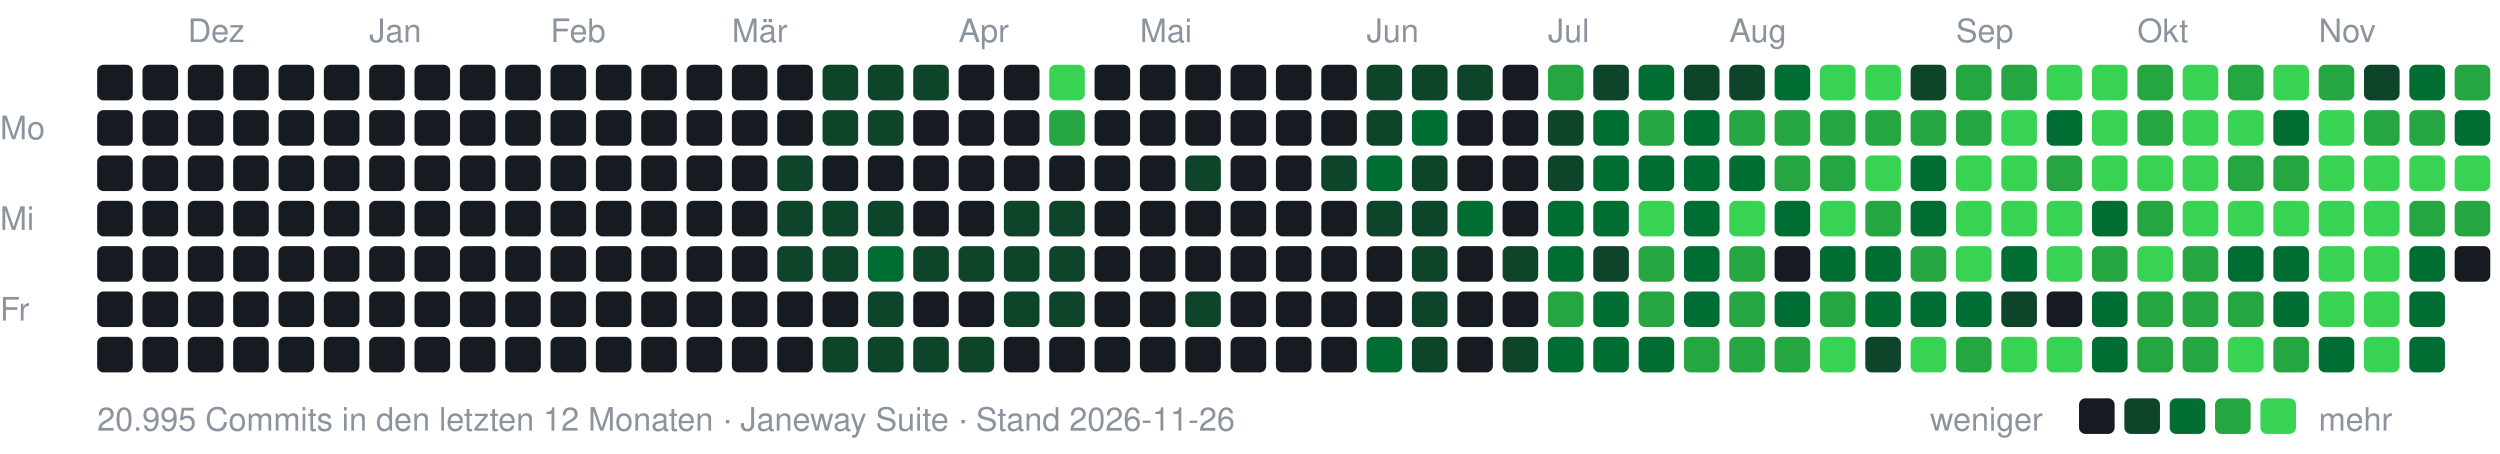
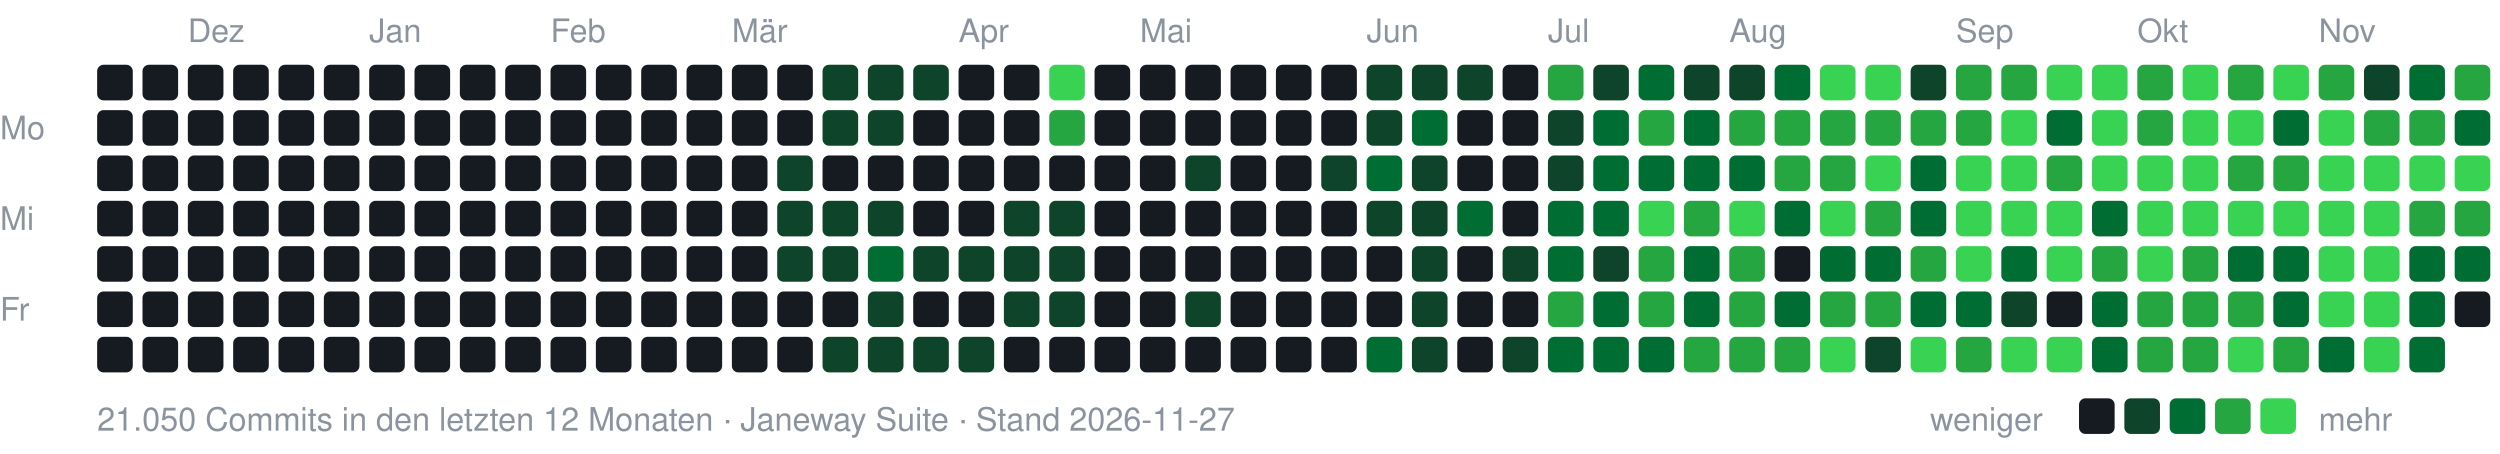
<svg xmlns="http://www.w3.org/2000/svg" viewBox="0 0 772 140" width="772" height="140">
  <g font-family="-apple-system,BlinkMacSystemFont,Segoe UI,Helvetica,Arial,sans-serif" font-size="10" fill="#8b949e">
    <text x="58" y="13">Dez</text>
    <text x="114" y="13">Jan</text>
    <text x="170" y="13">Feb</text>
    <text x="226" y="13">Mär</text>
    <text x="296" y="13">Apr</text>
    <text x="352" y="13">Mai</text>
    <text x="422" y="13">Jun</text>
    <text x="478" y="13">Jul</text>
    <text x="534" y="13">Aug</text>
    <text x="604" y="13">Sep</text>
    <text x="660" y="13">Okt</text>
    <text x="716" y="13">Nov</text>
    <text x="0" y="43">Mo</text>
    <text x="0" y="71">Mi</text>
    <text x="0" y="99">Fr</text>
    <rect x="30" y="20" width="11" height="11" rx="2" fill="#161b22" />
    <rect x="30" y="34" width="11" height="11" rx="2" fill="#161b22" />
    <rect x="30" y="48" width="11" height="11" rx="2" fill="#161b22" />
    <rect x="30" y="62" width="11" height="11" rx="2" fill="#161b22" />
    <rect x="30" y="76" width="11" height="11" rx="2" fill="#161b22" />
    <rect x="30" y="90" width="11" height="11" rx="2" fill="#161b22" />
    <rect x="30" y="104" width="11" height="11" rx="2" fill="#161b22" />
    <rect x="44" y="20" width="11" height="11" rx="2" fill="#161b22" />
    <rect x="44" y="34" width="11" height="11" rx="2" fill="#161b22" />
    <rect x="44" y="48" width="11" height="11" rx="2" fill="#161b22" />
    <rect x="44" y="62" width="11" height="11" rx="2" fill="#161b22" />
    <rect x="44" y="76" width="11" height="11" rx="2" fill="#161b22" />
    <rect x="44" y="90" width="11" height="11" rx="2" fill="#161b22" />
    <rect x="44" y="104" width="11" height="11" rx="2" fill="#161b22" />
    <rect x="58" y="20" width="11" height="11" rx="2" fill="#161b22" />
    <rect x="58" y="34" width="11" height="11" rx="2" fill="#161b22" />
    <rect x="58" y="48" width="11" height="11" rx="2" fill="#161b22" />
    <rect x="58" y="62" width="11" height="11" rx="2" fill="#161b22" />
    <rect x="58" y="76" width="11" height="11" rx="2" fill="#161b22" />
    <rect x="58" y="90" width="11" height="11" rx="2" fill="#161b22" />
    <rect x="58" y="104" width="11" height="11" rx="2" fill="#161b22" />
    <rect x="72" y="20" width="11" height="11" rx="2" fill="#161b22" />
    <rect x="72" y="34" width="11" height="11" rx="2" fill="#161b22" />
    <rect x="72" y="48" width="11" height="11" rx="2" fill="#161b22" />
    <rect x="72" y="62" width="11" height="11" rx="2" fill="#161b22" />
    <rect x="72" y="76" width="11" height="11" rx="2" fill="#161b22" />
    <rect x="72" y="90" width="11" height="11" rx="2" fill="#161b22" />
    <rect x="72" y="104" width="11" height="11" rx="2" fill="#161b22" />
    <rect x="86" y="20" width="11" height="11" rx="2" fill="#161b22" />
    <rect x="86" y="34" width="11" height="11" rx="2" fill="#161b22" />
    <rect x="86" y="48" width="11" height="11" rx="2" fill="#161b22" />
    <rect x="86" y="62" width="11" height="11" rx="2" fill="#161b22" />
    <rect x="86" y="76" width="11" height="11" rx="2" fill="#161b22" />
    <rect x="86" y="90" width="11" height="11" rx="2" fill="#161b22" />
    <rect x="86" y="104" width="11" height="11" rx="2" fill="#161b22" />
    <rect x="100" y="20" width="11" height="11" rx="2" fill="#161b22" />
    <rect x="100" y="34" width="11" height="11" rx="2" fill="#161b22" />
    <rect x="100" y="48" width="11" height="11" rx="2" fill="#161b22" />
    <rect x="100" y="62" width="11" height="11" rx="2" fill="#161b22" />
    <rect x="100" y="76" width="11" height="11" rx="2" fill="#161b22" />
    <rect x="100" y="90" width="11" height="11" rx="2" fill="#161b22" />
    <rect x="100" y="104" width="11" height="11" rx="2" fill="#161b22" />
    <rect x="114" y="20" width="11" height="11" rx="2" fill="#161b22" />
    <rect x="114" y="34" width="11" height="11" rx="2" fill="#161b22" />
    <rect x="114" y="48" width="11" height="11" rx="2" fill="#161b22" />
    <rect x="114" y="62" width="11" height="11" rx="2" fill="#161b22" />
    <rect x="114" y="76" width="11" height="11" rx="2" fill="#161b22" />
    <rect x="114" y="90" width="11" height="11" rx="2" fill="#161b22" />
    <rect x="114" y="104" width="11" height="11" rx="2" fill="#161b22" />
    <rect x="128" y="20" width="11" height="11" rx="2" fill="#161b22" />
    <rect x="128" y="34" width="11" height="11" rx="2" fill="#161b22" />
    <rect x="128" y="48" width="11" height="11" rx="2" fill="#161b22" />
    <rect x="128" y="62" width="11" height="11" rx="2" fill="#161b22" />
    <rect x="128" y="76" width="11" height="11" rx="2" fill="#161b22" />
    <rect x="128" y="90" width="11" height="11" rx="2" fill="#161b22" />
    <rect x="128" y="104" width="11" height="11" rx="2" fill="#161b22" />
    <rect x="142" y="20" width="11" height="11" rx="2" fill="#161b22" />
    <rect x="142" y="34" width="11" height="11" rx="2" fill="#161b22" />
    <rect x="142" y="48" width="11" height="11" rx="2" fill="#161b22" />
    <rect x="142" y="62" width="11" height="11" rx="2" fill="#161b22" />
    <rect x="142" y="76" width="11" height="11" rx="2" fill="#161b22" />
    <rect x="142" y="90" width="11" height="11" rx="2" fill="#161b22" />
    <rect x="142" y="104" width="11" height="11" rx="2" fill="#161b22" />
    <rect x="156" y="20" width="11" height="11" rx="2" fill="#161b22" />
    <rect x="156" y="34" width="11" height="11" rx="2" fill="#161b22" />
    <rect x="156" y="48" width="11" height="11" rx="2" fill="#161b22" />
    <rect x="156" y="62" width="11" height="11" rx="2" fill="#161b22" />
    <rect x="156" y="76" width="11" height="11" rx="2" fill="#161b22" />
    <rect x="156" y="90" width="11" height="11" rx="2" fill="#161b22" />
    <rect x="156" y="104" width="11" height="11" rx="2" fill="#161b22" />
    <rect x="170" y="20" width="11" height="11" rx="2" fill="#161b22" />
    <rect x="170" y="34" width="11" height="11" rx="2" fill="#161b22" />
    <rect x="170" y="48" width="11" height="11" rx="2" fill="#161b22" />
    <rect x="170" y="62" width="11" height="11" rx="2" fill="#161b22" />
    <rect x="170" y="76" width="11" height="11" rx="2" fill="#161b22" />
    <rect x="170" y="90" width="11" height="11" rx="2" fill="#161b22" />
    <rect x="170" y="104" width="11" height="11" rx="2" fill="#161b22" />
    <rect x="184" y="20" width="11" height="11" rx="2" fill="#161b22" />
    <rect x="184" y="34" width="11" height="11" rx="2" fill="#161b22" />
    <rect x="184" y="48" width="11" height="11" rx="2" fill="#161b22" />
    <rect x="184" y="62" width="11" height="11" rx="2" fill="#161b22" />
    <rect x="184" y="76" width="11" height="11" rx="2" fill="#161b22" />
    <rect x="184" y="90" width="11" height="11" rx="2" fill="#161b22" />
    <rect x="184" y="104" width="11" height="11" rx="2" fill="#161b22" />
    <rect x="198" y="20" width="11" height="11" rx="2" fill="#161b22" />
    <rect x="198" y="34" width="11" height="11" rx="2" fill="#161b22" />
    <rect x="198" y="48" width="11" height="11" rx="2" fill="#161b22" />
    <rect x="198" y="62" width="11" height="11" rx="2" fill="#161b22" />
    <rect x="198" y="76" width="11" height="11" rx="2" fill="#161b22" />
    <rect x="198" y="90" width="11" height="11" rx="2" fill="#161b22" />
    <rect x="198" y="104" width="11" height="11" rx="2" fill="#161b22" />
    <rect x="212" y="20" width="11" height="11" rx="2" fill="#161b22" />
    <rect x="212" y="34" width="11" height="11" rx="2" fill="#161b22" />
    <rect x="212" y="48" width="11" height="11" rx="2" fill="#161b22" />
    <rect x="212" y="62" width="11" height="11" rx="2" fill="#161b22" />
    <rect x="212" y="76" width="11" height="11" rx="2" fill="#161b22" />
    <rect x="212" y="90" width="11" height="11" rx="2" fill="#161b22" />
    <rect x="212" y="104" width="11" height="11" rx="2" fill="#161b22" />
    <rect x="226" y="20" width="11" height="11" rx="2" fill="#161b22" />
    <rect x="226" y="34" width="11" height="11" rx="2" fill="#161b22" />
    <rect x="226" y="48" width="11" height="11" rx="2" fill="#161b22" />
    <rect x="226" y="62" width="11" height="11" rx="2" fill="#161b22" />
    <rect x="226" y="76" width="11" height="11" rx="2" fill="#161b22" />
    <rect x="226" y="90" width="11" height="11" rx="2" fill="#161b22" />
    <rect x="226" y="104" width="11" height="11" rx="2" fill="#161b22" />
    <rect x="240" y="20" width="11" height="11" rx="2" fill="#161b22" />
    <rect x="240" y="34" width="11" height="11" rx="2" fill="#161b22" />
    <rect x="240" y="48" width="11" height="11" rx="2" fill="#0e4429" />
    <rect x="240" y="62" width="11" height="11" rx="2" fill="#0e4429" />
    <rect x="240" y="76" width="11" height="11" rx="2" fill="#0e4429" />
    <rect x="240" y="90" width="11" height="11" rx="2" fill="#161b22" />
    <rect x="240" y="104" width="11" height="11" rx="2" fill="#161b22" />
    <rect x="254" y="20" width="11" height="11" rx="2" fill="#0e4429" />
    <rect x="254" y="34" width="11" height="11" rx="2" fill="#0e4429" />
    <rect x="254" y="48" width="11" height="11" rx="2" fill="#161b22" />
    <rect x="254" y="62" width="11" height="11" rx="2" fill="#0e4429" />
    <rect x="254" y="76" width="11" height="11" rx="2" fill="#0e4429" />
    <rect x="254" y="90" width="11" height="11" rx="2" fill="#161b22" />
    <rect x="254" y="104" width="11" height="11" rx="2" fill="#0e4429" />
    <rect x="268" y="20" width="11" height="11" rx="2" fill="#0e4429" />
    <rect x="268" y="34" width="11" height="11" rx="2" fill="#0e4429" />
    <rect x="268" y="48" width="11" height="11" rx="2" fill="#161b22" />
    <rect x="268" y="62" width="11" height="11" rx="2" fill="#0e4429" />
    <rect x="268" y="76" width="11" height="11" rx="2" fill="#006d32" />
    <rect x="268" y="90" width="11" height="11" rx="2" fill="#0e4429" />
    <rect x="268" y="104" width="11" height="11" rx="2" fill="#0e4429" />
    <rect x="282" y="20" width="11" height="11" rx="2" fill="#0e4429" />
    <rect x="282" y="34" width="11" height="11" rx="2" fill="#161b22" />
    <rect x="282" y="48" width="11" height="11" rx="2" fill="#161b22" />
    <rect x="282" y="62" width="11" height="11" rx="2" fill="#161b22" />
    <rect x="282" y="76" width="11" height="11" rx="2" fill="#0e4429" />
    <rect x="282" y="90" width="11" height="11" rx="2" fill="#161b22" />
    <rect x="282" y="104" width="11" height="11" rx="2" fill="#0e4429" />
    <rect x="296" y="20" width="11" height="11" rx="2" fill="#161b22" />
    <rect x="296" y="34" width="11" height="11" rx="2" fill="#161b22" />
    <rect x="296" y="48" width="11" height="11" rx="2" fill="#161b22" />
    <rect x="296" y="62" width="11" height="11" rx="2" fill="#161b22" />
    <rect x="296" y="76" width="11" height="11" rx="2" fill="#0e4429" />
    <rect x="296" y="90" width="11" height="11" rx="2" fill="#161b22" />
    <rect x="296" y="104" width="11" height="11" rx="2" fill="#0e4429" />
    <rect x="310" y="20" width="11" height="11" rx="2" fill="#161b22" />
    <rect x="310" y="34" width="11" height="11" rx="2" fill="#161b22" />
    <rect x="310" y="48" width="11" height="11" rx="2" fill="#161b22" />
    <rect x="310" y="62" width="11" height="11" rx="2" fill="#0e4429" />
    <rect x="310" y="76" width="11" height="11" rx="2" fill="#0e4429" />
    <rect x="310" y="90" width="11" height="11" rx="2" fill="#0e4429" />
    <rect x="310" y="104" width="11" height="11" rx="2" fill="#161b22" />
    <rect x="324" y="20" width="11" height="11" rx="2" fill="#39d353" />
    <rect x="324" y="34" width="11" height="11" rx="2" fill="#26a641" />
    <rect x="324" y="48" width="11" height="11" rx="2" fill="#161b22" />
    <rect x="324" y="62" width="11" height="11" rx="2" fill="#0e4429" />
    <rect x="324" y="76" width="11" height="11" rx="2" fill="#0e4429" />
    <rect x="324" y="90" width="11" height="11" rx="2" fill="#0e4429" />
    <rect x="324" y="104" width="11" height="11" rx="2" fill="#161b22" />
    <rect x="338" y="20" width="11" height="11" rx="2" fill="#161b22" />
    <rect x="338" y="34" width="11" height="11" rx="2" fill="#161b22" />
    <rect x="338" y="48" width="11" height="11" rx="2" fill="#161b22" />
    <rect x="338" y="62" width="11" height="11" rx="2" fill="#161b22" />
    <rect x="338" y="76" width="11" height="11" rx="2" fill="#161b22" />
    <rect x="338" y="90" width="11" height="11" rx="2" fill="#161b22" />
    <rect x="338" y="104" width="11" height="11" rx="2" fill="#161b22" />
    <rect x="352" y="20" width="11" height="11" rx="2" fill="#161b22" />
    <rect x="352" y="34" width="11" height="11" rx="2" fill="#161b22" />
    <rect x="352" y="48" width="11" height="11" rx="2" fill="#161b22" />
    <rect x="352" y="62" width="11" height="11" rx="2" fill="#161b22" />
    <rect x="352" y="76" width="11" height="11" rx="2" fill="#161b22" />
    <rect x="352" y="90" width="11" height="11" rx="2" fill="#161b22" />
    <rect x="352" y="104" width="11" height="11" rx="2" fill="#161b22" />
    <rect x="366" y="20" width="11" height="11" rx="2" fill="#161b22" />
    <rect x="366" y="34" width="11" height="11" rx="2" fill="#161b22" />
    <rect x="366" y="48" width="11" height="11" rx="2" fill="#0e4429" />
    <rect x="366" y="62" width="11" height="11" rx="2" fill="#161b22" />
    <rect x="366" y="76" width="11" height="11" rx="2" fill="#161b22" />
    <rect x="366" y="90" width="11" height="11" rx="2" fill="#0e4429" />
    <rect x="366" y="104" width="11" height="11" rx="2" fill="#161b22" />
    <rect x="380" y="20" width="11" height="11" rx="2" fill="#161b22" />
    <rect x="380" y="34" width="11" height="11" rx="2" fill="#161b22" />
    <rect x="380" y="48" width="11" height="11" rx="2" fill="#161b22" />
    <rect x="380" y="62" width="11" height="11" rx="2" fill="#161b22" />
    <rect x="380" y="76" width="11" height="11" rx="2" fill="#161b22" />
    <rect x="380" y="90" width="11" height="11" rx="2" fill="#161b22" />
    <rect x="380" y="104" width="11" height="11" rx="2" fill="#161b22" />
    <rect x="394" y="20" width="11" height="11" rx="2" fill="#161b22" />
    <rect x="394" y="34" width="11" height="11" rx="2" fill="#161b22" />
    <rect x="394" y="48" width="11" height="11" rx="2" fill="#161b22" />
    <rect x="394" y="62" width="11" height="11" rx="2" fill="#161b22" />
    <rect x="394" y="76" width="11" height="11" rx="2" fill="#161b22" />
    <rect x="394" y="90" width="11" height="11" rx="2" fill="#161b22" />
    <rect x="394" y="104" width="11" height="11" rx="2" fill="#161b22" />
    <rect x="408" y="20" width="11" height="11" rx="2" fill="#161b22" />
    <rect x="408" y="34" width="11" height="11" rx="2" fill="#161b22" />
    <rect x="408" y="48" width="11" height="11" rx="2" fill="#0e4429" />
    <rect x="408" y="62" width="11" height="11" rx="2" fill="#161b22" />
    <rect x="408" y="76" width="11" height="11" rx="2" fill="#161b22" />
    <rect x="408" y="90" width="11" height="11" rx="2" fill="#161b22" />
    <rect x="408" y="104" width="11" height="11" rx="2" fill="#161b22" />
    <rect x="422" y="20" width="11" height="11" rx="2" fill="#0e4429" />
    <rect x="422" y="34" width="11" height="11" rx="2" fill="#0e4429" />
    <rect x="422" y="48" width="11" height="11" rx="2" fill="#006d32" />
    <rect x="422" y="62" width="11" height="11" rx="2" fill="#0e4429" />
    <rect x="422" y="76" width="11" height="11" rx="2" fill="#161b22" />
    <rect x="422" y="90" width="11" height="11" rx="2" fill="#161b22" />
    <rect x="422" y="104" width="11" height="11" rx="2" fill="#006d32" />
    <rect x="436" y="20" width="11" height="11" rx="2" fill="#0e4429" />
    <rect x="436" y="34" width="11" height="11" rx="2" fill="#006d32" />
    <rect x="436" y="48" width="11" height="11" rx="2" fill="#0e4429" />
    <rect x="436" y="62" width="11" height="11" rx="2" fill="#0e4429" />
    <rect x="436" y="76" width="11" height="11" rx="2" fill="#0e4429" />
    <rect x="436" y="90" width="11" height="11" rx="2" fill="#0e4429" />
    <rect x="436" y="104" width="11" height="11" rx="2" fill="#0e4429" />
    <rect x="450" y="20" width="11" height="11" rx="2" fill="#0e4429" />
    <rect x="450" y="34" width="11" height="11" rx="2" fill="#161b22" />
    <rect x="450" y="48" width="11" height="11" rx="2" fill="#161b22" />
    <rect x="450" y="62" width="11" height="11" rx="2" fill="#006d32" />
    <rect x="450" y="76" width="11" height="11" rx="2" fill="#161b22" />
    <rect x="450" y="90" width="11" height="11" rx="2" fill="#161b22" />
    <rect x="450" y="104" width="11" height="11" rx="2" fill="#161b22" />
    <rect x="464" y="20" width="11" height="11" rx="2" fill="#161b22" />
    <rect x="464" y="34" width="11" height="11" rx="2" fill="#161b22" />
    <rect x="464" y="48" width="11" height="11" rx="2" fill="#161b22" />
    <rect x="464" y="62" width="11" height="11" rx="2" fill="#161b22" />
    <rect x="464" y="76" width="11" height="11" rx="2" fill="#0e4429" />
    <rect x="464" y="90" width="11" height="11" rx="2" fill="#161b22" />
    <rect x="464" y="104" width="11" height="11" rx="2" fill="#0e4429" />
    <rect x="478" y="20" width="11" height="11" rx="2" fill="#26a641" />
    <rect x="478" y="34" width="11" height="11" rx="2" fill="#0e4429" />
    <rect x="478" y="48" width="11" height="11" rx="2" fill="#0e4429" />
    <rect x="478" y="62" width="11" height="11" rx="2" fill="#006d32" />
    <rect x="478" y="76" width="11" height="11" rx="2" fill="#006d32" />
    <rect x="478" y="90" width="11" height="11" rx="2" fill="#26a641" />
    <rect x="478" y="104" width="11" height="11" rx="2" fill="#006d32" />
    <rect x="492" y="20" width="11" height="11" rx="2" fill="#0e4429" />
    <rect x="492" y="34" width="11" height="11" rx="2" fill="#006d32" />
    <rect x="492" y="48" width="11" height="11" rx="2" fill="#006d32" />
    <rect x="492" y="62" width="11" height="11" rx="2" fill="#006d32" />
    <rect x="492" y="76" width="11" height="11" rx="2" fill="#0e4429" />
    <rect x="492" y="90" width="11" height="11" rx="2" fill="#006d32" />
    <rect x="492" y="104" width="11" height="11" rx="2" fill="#006d32" />
    <rect x="506" y="20" width="11" height="11" rx="2" fill="#006d32" />
    <rect x="506" y="34" width="11" height="11" rx="2" fill="#26a641" />
    <rect x="506" y="48" width="11" height="11" rx="2" fill="#006d32" />
    <rect x="506" y="62" width="11" height="11" rx="2" fill="#39d353" />
    <rect x="506" y="76" width="11" height="11" rx="2" fill="#26a641" />
    <rect x="506" y="90" width="11" height="11" rx="2" fill="#26a641" />
    <rect x="506" y="104" width="11" height="11" rx="2" fill="#006d32" />
    <rect x="520" y="20" width="11" height="11" rx="2" fill="#0e4429" />
    <rect x="520" y="34" width="11" height="11" rx="2" fill="#006d32" />
    <rect x="520" y="48" width="11" height="11" rx="2" fill="#006d32" />
-     <rect x="520" y="62" width="11" height="11" rx="2" fill="#006d32" />
+     <rect x="520" y="62" width="11" height="11" rx="2" fill="#26a641" />
    <rect x="520" y="76" width="11" height="11" rx="2" fill="#006d32" />
    <rect x="520" y="90" width="11" height="11" rx="2" fill="#006d32" />
    <rect x="520" y="104" width="11" height="11" rx="2" fill="#26a641" />
    <rect x="534" y="20" width="11" height="11" rx="2" fill="#0e4429" />
    <rect x="534" y="34" width="11" height="11" rx="2" fill="#26a641" />
    <rect x="534" y="48" width="11" height="11" rx="2" fill="#006d32" />
    <rect x="534" y="62" width="11" height="11" rx="2" fill="#39d353" />
    <rect x="534" y="76" width="11" height="11" rx="2" fill="#26a641" />
    <rect x="534" y="90" width="11" height="11" rx="2" fill="#26a641" />
    <rect x="534" y="104" width="11" height="11" rx="2" fill="#26a641" />
    <rect x="548" y="20" width="11" height="11" rx="2" fill="#006d32" />
    <rect x="548" y="34" width="11" height="11" rx="2" fill="#26a641" />
    <rect x="548" y="48" width="11" height="11" rx="2" fill="#26a641" />
    <rect x="548" y="62" width="11" height="11" rx="2" fill="#006d32" />
    <rect x="548" y="76" width="11" height="11" rx="2" fill="#161b22" />
    <rect x="548" y="90" width="11" height="11" rx="2" fill="#006d32" />
    <rect x="548" y="104" width="11" height="11" rx="2" fill="#26a641" />
    <rect x="562" y="20" width="11" height="11" rx="2" fill="#39d353" />
    <rect x="562" y="34" width="11" height="11" rx="2" fill="#26a641" />
    <rect x="562" y="48" width="11" height="11" rx="2" fill="#26a641" />
    <rect x="562" y="62" width="11" height="11" rx="2" fill="#39d353" />
    <rect x="562" y="76" width="11" height="11" rx="2" fill="#006d32" />
    <rect x="562" y="90" width="11" height="11" rx="2" fill="#26a641" />
    <rect x="562" y="104" width="11" height="11" rx="2" fill="#39d353" />
    <rect x="576" y="20" width="11" height="11" rx="2" fill="#39d353" />
    <rect x="576" y="34" width="11" height="11" rx="2" fill="#26a641" />
    <rect x="576" y="48" width="11" height="11" rx="2" fill="#39d353" />
    <rect x="576" y="62" width="11" height="11" rx="2" fill="#26a641" />
    <rect x="576" y="76" width="11" height="11" rx="2" fill="#006d32" />
-     <rect x="576" y="90" width="11" height="11" rx="2" fill="#006d32" />
+     <rect x="576" y="90" width="11" height="11" rx="2" fill="#26a641" />
    <rect x="576" y="104" width="11" height="11" rx="2" fill="#0e4429" />
    <rect x="590" y="20" width="11" height="11" rx="2" fill="#0e4429" />
    <rect x="590" y="34" width="11" height="11" rx="2" fill="#26a641" />
    <rect x="590" y="48" width="11" height="11" rx="2" fill="#006d32" />
    <rect x="590" y="62" width="11" height="11" rx="2" fill="#006d32" />
    <rect x="590" y="76" width="11" height="11" rx="2" fill="#26a641" />
    <rect x="590" y="90" width="11" height="11" rx="2" fill="#006d32" />
    <rect x="590" y="104" width="11" height="11" rx="2" fill="#39d353" />
    <rect x="604" y="20" width="11" height="11" rx="2" fill="#26a641" />
    <rect x="604" y="34" width="11" height="11" rx="2" fill="#26a641" />
    <rect x="604" y="48" width="11" height="11" rx="2" fill="#39d353" />
    <rect x="604" y="62" width="11" height="11" rx="2" fill="#39d353" />
    <rect x="604" y="76" width="11" height="11" rx="2" fill="#39d353" />
    <rect x="604" y="90" width="11" height="11" rx="2" fill="#006d32" />
    <rect x="604" y="104" width="11" height="11" rx="2" fill="#26a641" />
    <rect x="618" y="20" width="11" height="11" rx="2" fill="#26a641" />
    <rect x="618" y="34" width="11" height="11" rx="2" fill="#39d353" />
    <rect x="618" y="48" width="11" height="11" rx="2" fill="#39d353" />
    <rect x="618" y="62" width="11" height="11" rx="2" fill="#39d353" />
    <rect x="618" y="76" width="11" height="11" rx="2" fill="#006d32" />
    <rect x="618" y="90" width="11" height="11" rx="2" fill="#0e4429" />
    <rect x="618" y="104" width="11" height="11" rx="2" fill="#39d353" />
    <rect x="632" y="20" width="11" height="11" rx="2" fill="#39d353" />
    <rect x="632" y="34" width="11" height="11" rx="2" fill="#006d32" />
    <rect x="632" y="48" width="11" height="11" rx="2" fill="#26a641" />
    <rect x="632" y="62" width="11" height="11" rx="2" fill="#39d353" />
    <rect x="632" y="76" width="11" height="11" rx="2" fill="#39d353" />
    <rect x="632" y="90" width="11" height="11" rx="2" fill="#161b22" />
    <rect x="632" y="104" width="11" height="11" rx="2" fill="#39d353" />
    <rect x="646" y="20" width="11" height="11" rx="2" fill="#39d353" />
    <rect x="646" y="34" width="11" height="11" rx="2" fill="#39d353" />
    <rect x="646" y="48" width="11" height="11" rx="2" fill="#39d353" />
    <rect x="646" y="62" width="11" height="11" rx="2" fill="#006d32" />
    <rect x="646" y="76" width="11" height="11" rx="2" fill="#26a641" />
    <rect x="646" y="90" width="11" height="11" rx="2" fill="#006d32" />
    <rect x="646" y="104" width="11" height="11" rx="2" fill="#006d32" />
    <rect x="660" y="20" width="11" height="11" rx="2" fill="#26a641" />
    <rect x="660" y="34" width="11" height="11" rx="2" fill="#26a641" />
    <rect x="660" y="48" width="11" height="11" rx="2" fill="#39d353" />
-     <rect x="660" y="62" width="11" height="11" rx="2" fill="#26a641" />
+     <rect x="660" y="62" width="11" height="11" rx="2" fill="#39d353" />
    <rect x="660" y="76" width="11" height="11" rx="2" fill="#39d353" />
    <rect x="660" y="90" width="11" height="11" rx="2" fill="#26a641" />
    <rect x="660" y="104" width="11" height="11" rx="2" fill="#26a641" />
    <rect x="674" y="20" width="11" height="11" rx="2" fill="#39d353" />
    <rect x="674" y="34" width="11" height="11" rx="2" fill="#39d353" />
    <rect x="674" y="48" width="11" height="11" rx="2" fill="#39d353" />
    <rect x="674" y="62" width="11" height="11" rx="2" fill="#39d353" />
    <rect x="674" y="76" width="11" height="11" rx="2" fill="#26a641" />
    <rect x="674" y="90" width="11" height="11" rx="2" fill="#26a641" />
    <rect x="674" y="104" width="11" height="11" rx="2" fill="#26a641" />
    <rect x="688" y="20" width="11" height="11" rx="2" fill="#26a641" />
    <rect x="688" y="34" width="11" height="11" rx="2" fill="#39d353" />
    <rect x="688" y="48" width="11" height="11" rx="2" fill="#26a641" />
    <rect x="688" y="62" width="11" height="11" rx="2" fill="#39d353" />
    <rect x="688" y="76" width="11" height="11" rx="2" fill="#006d32" />
    <rect x="688" y="90" width="11" height="11" rx="2" fill="#26a641" />
    <rect x="688" y="104" width="11" height="11" rx="2" fill="#39d353" />
    <rect x="702" y="20" width="11" height="11" rx="2" fill="#39d353" />
    <rect x="702" y="34" width="11" height="11" rx="2" fill="#006d32" />
    <rect x="702" y="48" width="11" height="11" rx="2" fill="#26a641" />
    <rect x="702" y="62" width="11" height="11" rx="2" fill="#39d353" />
    <rect x="702" y="76" width="11" height="11" rx="2" fill="#006d32" />
    <rect x="702" y="90" width="11" height="11" rx="2" fill="#006d32" />
    <rect x="702" y="104" width="11" height="11" rx="2" fill="#26a641" />
    <rect x="716" y="20" width="11" height="11" rx="2" fill="#26a641" />
    <rect x="716" y="34" width="11" height="11" rx="2" fill="#39d353" />
    <rect x="716" y="48" width="11" height="11" rx="2" fill="#39d353" />
    <rect x="716" y="62" width="11" height="11" rx="2" fill="#39d353" />
    <rect x="716" y="76" width="11" height="11" rx="2" fill="#39d353" />
    <rect x="716" y="90" width="11" height="11" rx="2" fill="#39d353" />
    <rect x="716" y="104" width="11" height="11" rx="2" fill="#006d32" />
    <rect x="730" y="20" width="11" height="11" rx="2" fill="#0e4429" />
    <rect x="730" y="34" width="11" height="11" rx="2" fill="#26a641" />
    <rect x="730" y="48" width="11" height="11" rx="2" fill="#39d353" />
    <rect x="730" y="62" width="11" height="11" rx="2" fill="#39d353" />
    <rect x="730" y="76" width="11" height="11" rx="2" fill="#39d353" />
    <rect x="730" y="90" width="11" height="11" rx="2" fill="#39d353" />
    <rect x="730" y="104" width="11" height="11" rx="2" fill="#39d353" />
    <rect x="744" y="20" width="11" height="11" rx="2" fill="#006d32" />
    <rect x="744" y="34" width="11" height="11" rx="2" fill="#26a641" />
    <rect x="744" y="48" width="11" height="11" rx="2" fill="#39d353" />
    <rect x="744" y="62" width="11" height="11" rx="2" fill="#26a641" />
    <rect x="744" y="76" width="11" height="11" rx="2" fill="#006d32" />
    <rect x="744" y="90" width="11" height="11" rx="2" fill="#006d32" />
    <rect x="744" y="104" width="11" height="11" rx="2" fill="#006d32" />
    <rect x="758" y="20" width="11" height="11" rx="2" fill="#26a641" />
    <rect x="758" y="34" width="11" height="11" rx="2" fill="#006d32" />
    <rect x="758" y="48" width="11" height="11" rx="2" fill="#39d353" />
    <rect x="758" y="62" width="11" height="11" rx="2" fill="#26a641" />
-     <rect x="758" y="76" width="11" height="11" rx="2" fill="#161b22" />
+     <rect x="758" y="76" width="11" height="11" rx="2" fill="#006d32" />
+     <rect x="758" y="90" width="11" height="11" rx="2" fill="#161b22" />
    <text x="596" y="133">weniger</text>
    <rect x="642" y="123" width="11" height="11" rx="2" fill="#161b22" />
    <rect x="656" y="123" width="11" height="11" rx="2" fill="#0e4429" />
    <rect x="670" y="123" width="11" height="11" rx="2" fill="#006d32" />
    <rect x="684" y="123" width="11" height="11" rx="2" fill="#26a641" />
    <rect x="698" y="123" width="11" height="11" rx="2" fill="#39d353" />
    <text x="716" y="133">mehr</text>
-     <text x="30" y="133">20.995 Commits in den letzten 12 Monaten · Janeway Suite · Stand 2026-11-26</text>
+     <text x="30" y="133">21.050 Commits in den letzten 12 Monaten · Janeway Suite · Stand 2026-11-27</text>
  </g>
</svg>
